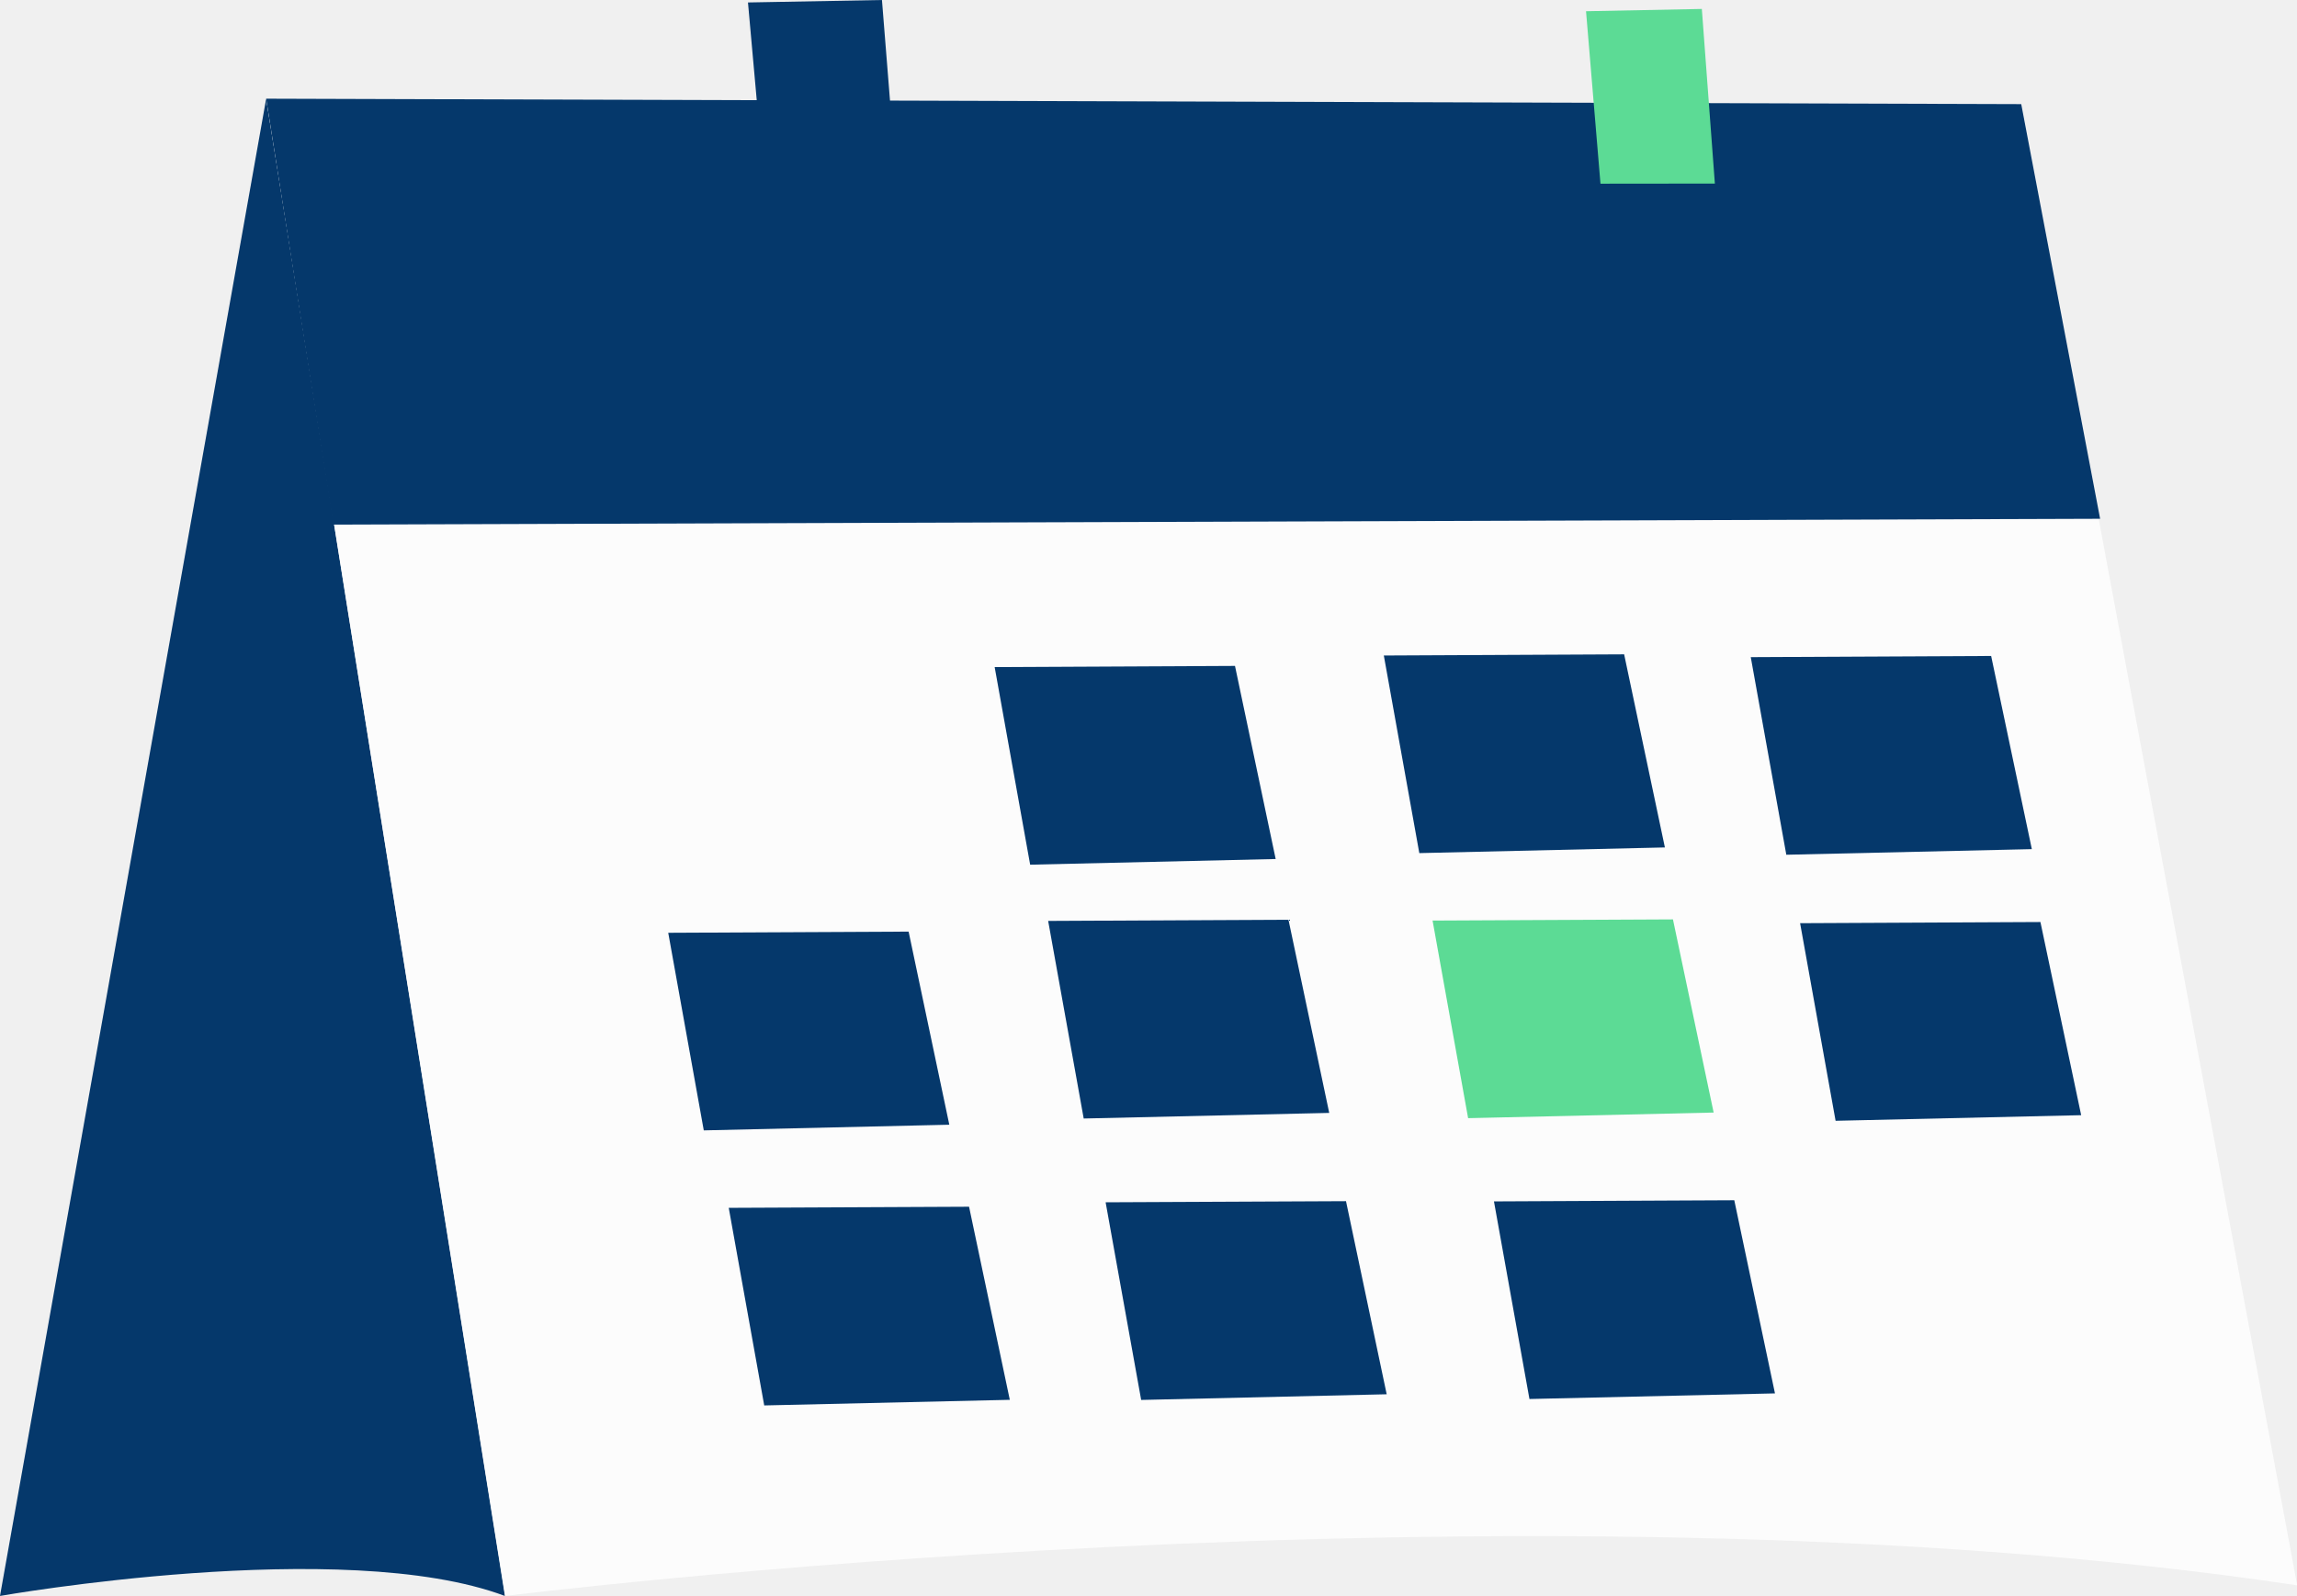
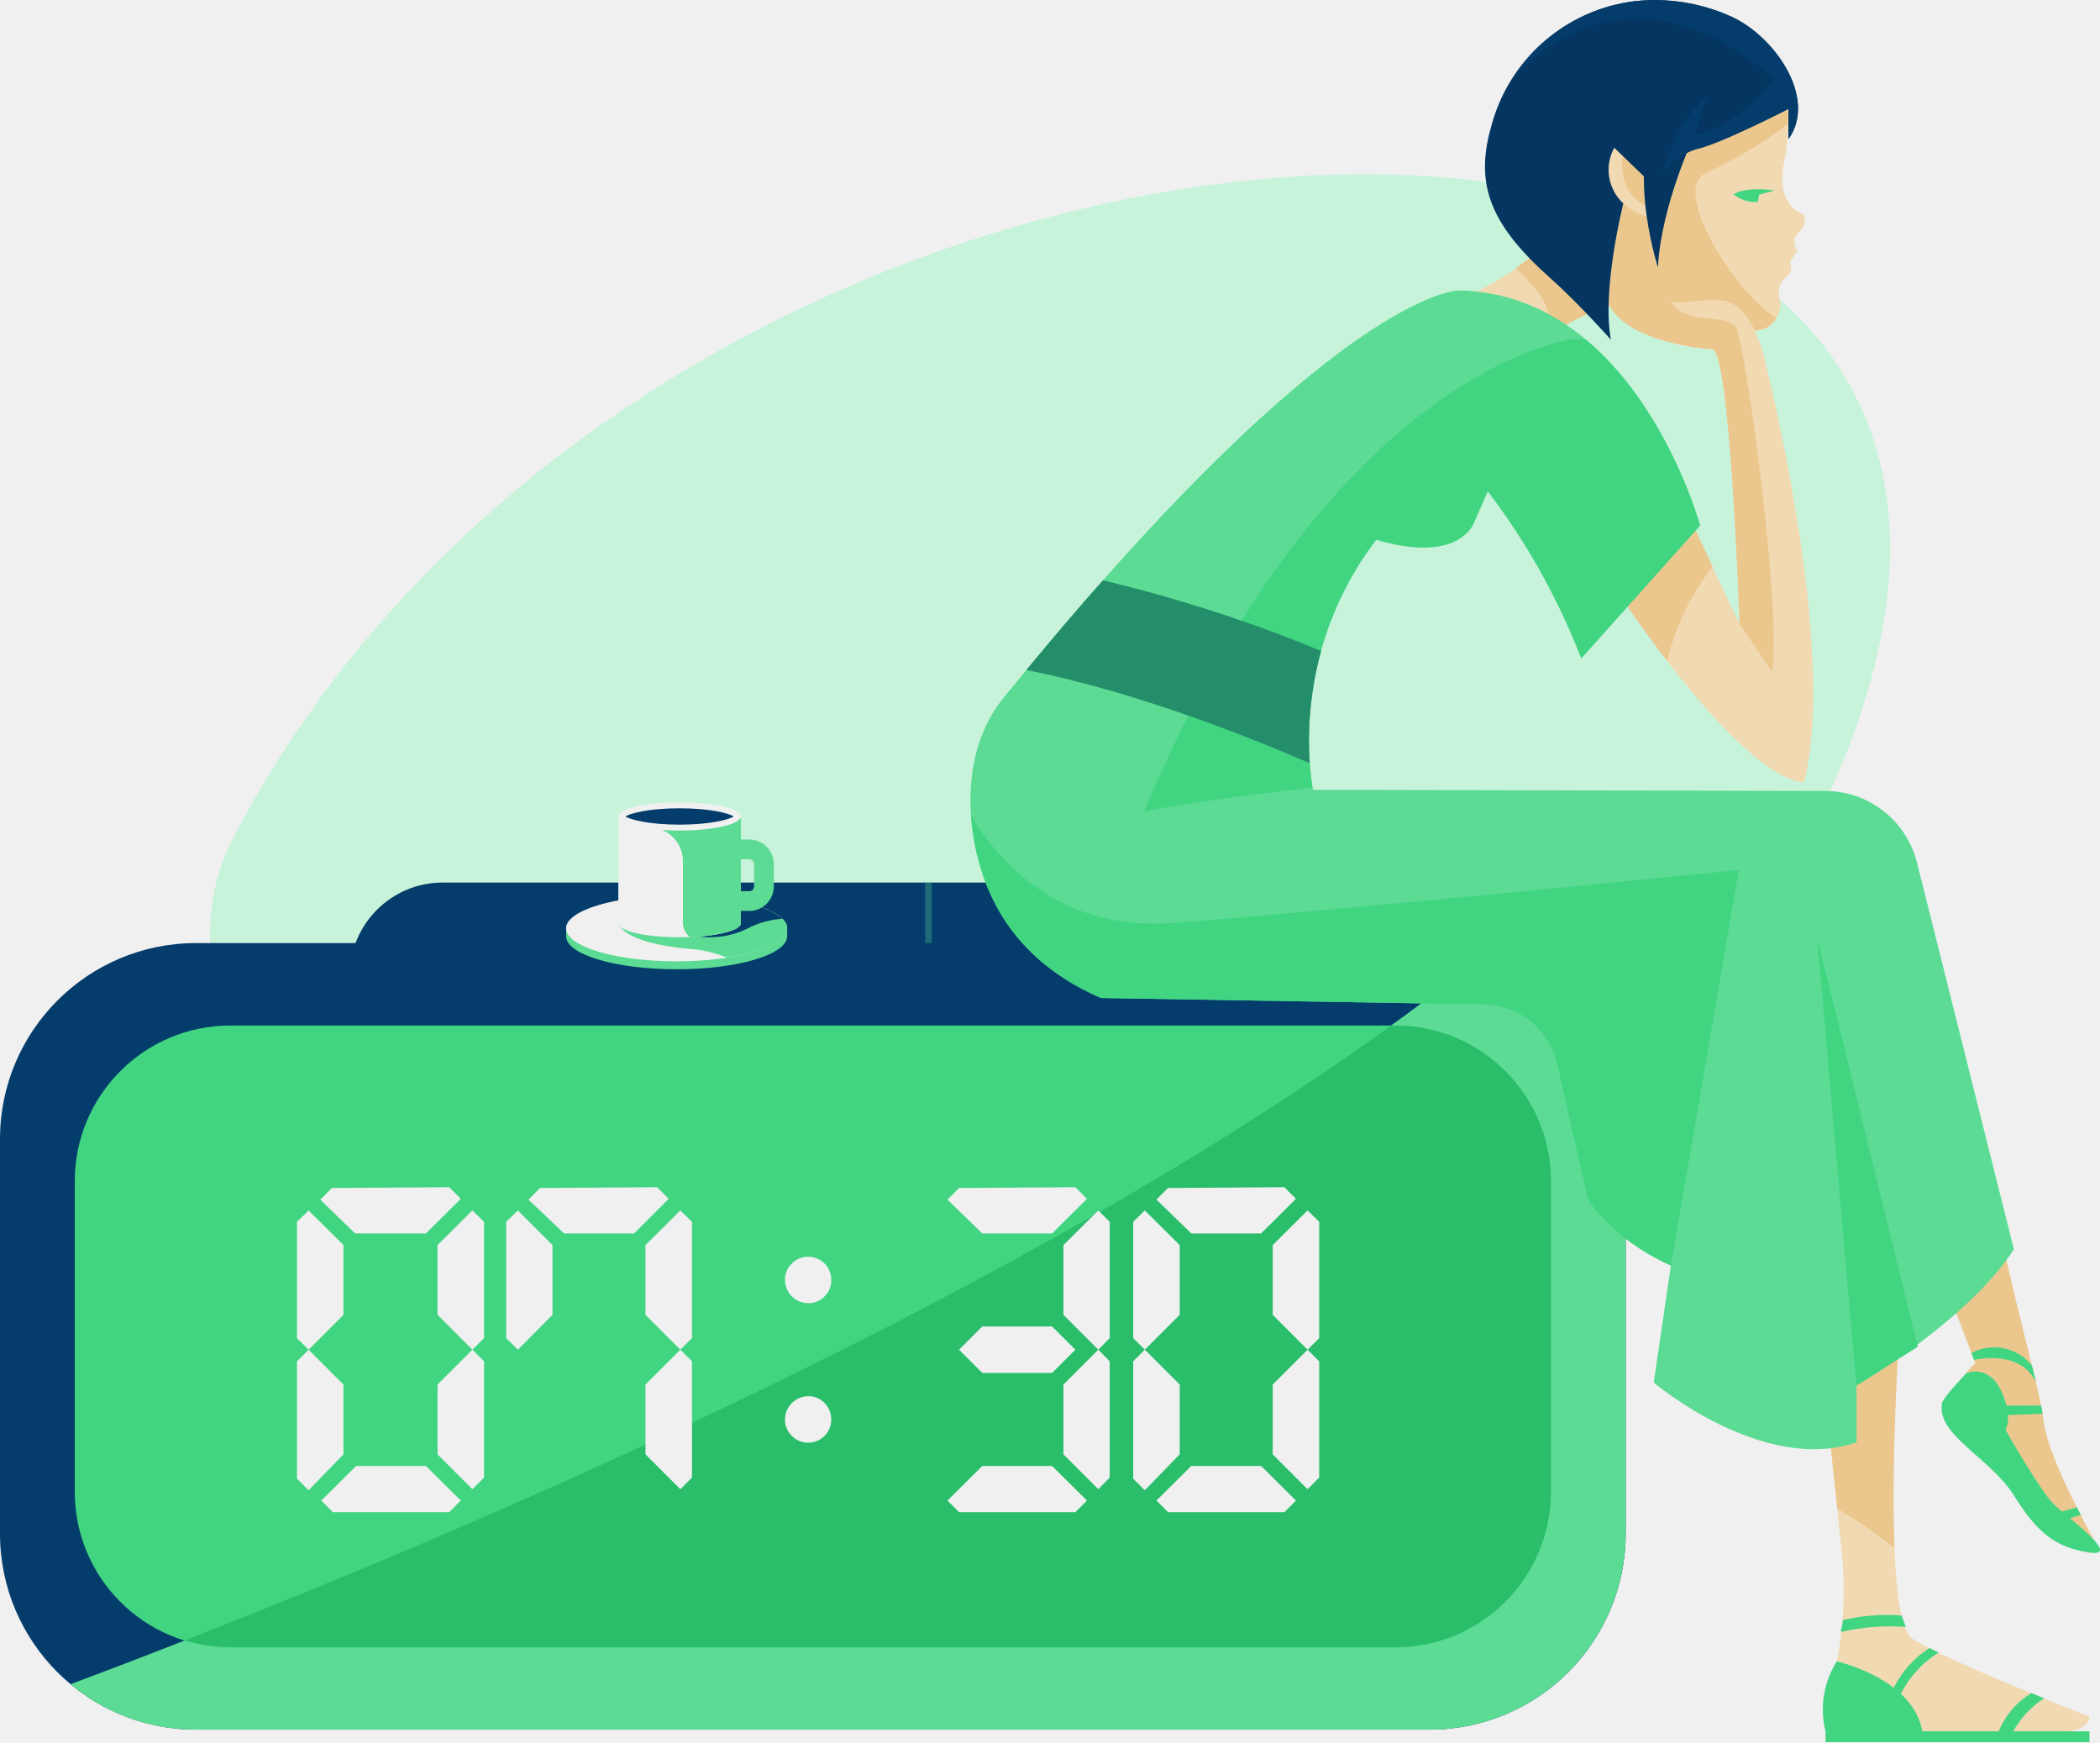
- <svg xmlns="http://www.w3.org/2000/svg" xmlns:xlink="http://www.w3.org/1999/xlink" id="Calendar" viewBox="0 0 392.93 272.99">
-   <defs>
-     <style>.cls-1{fill:#05386b;}.cls-2{fill:#fcfcfc;}.cls-3{fill:#05386b;}.cls-4{fill:#5cdb95;}.cls-5{fill:#05386b;}.cls-6{fill:#05386b;}.cls-7{fill:#5cdb95;}.cls-8{fill:#5cdb95;}</style>
-     <linearGradient id="linear-gradient" x1="785.59" y1="534.67" x2="871.96" y2="534.67" gradientUnits="userSpaceOnUse">
-       <stop offset="0" stop-color="#58caea" />
-       <stop offset="1" stop-color="#4c4cbf" />
-     </linearGradient>
-     <linearGradient id="linear-gradient-2" x1="1028.13" y1="558.71" x2="1075.44" y2="558.71" gradientTransform="translate(-795.25 -360.5) rotate(-1.32)" xlink:href="#linear-gradient" />
-     <linearGradient id="linear-gradient-3" x1="45.53" y1="53.31" x2="359.25" y2="53.31" gradientUnits="userSpaceOnUse">
-       <stop offset="0" stop-color="#4c4fc0" />
-       <stop offset="1" stop-color="#58caea" />
-     </linearGradient>
-     <linearGradient id="linear-gradient-4" x1="127.95" y1="16.08" x2="153.45" y2="16.08" gradientUnits="userSpaceOnUse">
-       <stop offset="0" stop-color="#4d54c2" />
-       <stop offset="1" stop-color="#4c4cbf" />
-     </linearGradient>
-     <linearGradient id="linear-gradient-5" x1="271.31" y1="16.48" x2="293.35" y2="16.48" xlink:href="#linear-gradient-4" />
-     <linearGradient id="linear-gradient-6" x1="785.59" y1="662.73" x2="785.59" y2="662.73" xlink:href="#linear-gradient" />
-   </defs>
-   <path class="cls-1" d="M831.12,406.62,785.59,662.73s58.73-10.36,86.37,0L831.12,406.62" transform="translate(-785.59 -389.73)" />
-   <path class="cls-2" d="M831.12,406.62,872,662.73s173.65-21.76,306.55-1.82l-47.16-253.36-300.24-.93" transform="translate(-785.59 -389.73)" />
-   <polygon class="cls-3" points="218.22 146.94 176.22 147.91 170.15 114.11 211.26 113.91 218.22 146.94" />
-   <polygon class="cls-3" points="284.8 144.96 242.79 145.93 236.72 112.13 277.83 111.93 284.8 144.96" />
-   <polygon class="cls-3" points="347.57 145.25 305.57 146.21 299.49 112.41 340.61 112.21 347.57 145.25" />
-   <polygon class="cls-3" points="356.01 190.76 314 191.72 307.93 157.92 349.04 157.72 356.01 190.76" />
-   <polygon class="cls-3" points="227.38 190.37 185.38 191.33 179.3 157.53 220.41 157.33 227.38 190.37" />
-   <polygon class="cls-3" points="162.39 192.39 120.39 193.36 114.31 159.56 155.43 159.36 162.39 192.39" />
-   <polygon class="cls-3" points="172.74 239.45 130.73 240.41 124.66 206.61 165.77 206.42 172.74 239.45" />
-   <polygon class="cls-3" points="237.21 238.5 195.21 239.47 189.13 205.66 230.25 205.47 237.21 238.5" />
-   <polygon class="cls-3" points="303.63 238.35 261.63 239.31 255.56 205.51 296.67 205.31 303.63 238.35" />
-   <polygon class="cls-4" points="293.14 190.31 251.14 191.27 245.06 157.47 286.18 157.27 293.14 190.31" />
-   <polygon class="cls-5" points="45.53 16.88 57.01 89.74 359.25 88.74 345.76 17.81 45.53 16.88" />
-   <polygon class="cls-6" points="127.95 0.42 150.87 0 153.44 32.15 130.8 32.17 127.95 0.42" />
-   <polygon class="cls-7" points="271.31 1.92 291.12 1.53 293.35 31.4 273.78 31.42 271.31 1.92" />
-   <path class="cls-8" d="M785.59,662.73" transform="translate(-785.59 -389.73)" />
+ <svg xmlns="http://www.w3.org/2000/svg" version="1.1" width="311.604" height="258.512">
+   <g transform="matrix(0.2601559,0,0,0.5994464,31.16033,25.85127)">
+     <svg version="1.1" width="958.206" height="345.001">
+       <svg version="1.1" width="958.206" height="345.001" class="class-pw63hjdw0">
+         <svg height="345.001" width="958.206" class="class-pw63hjdw0">
+           <path d="M910.94 164.501c-76.38 64.06-201.024 180.5-449 180.5s-525.537-116.628-449-180.5c262.867-219.37 1159.47-219.3 898 0z" fill-rule="evenodd" class="fill-color-0" />
+         </svg>
+       </svg>
+       <style>.class-pw63hjdw0 .fill-skin {
+   fill: #f1d9b1;
+ }
+ .class-pw63hjdw0 .fill-skin-shadow {
+   fill: #ebc78d;
+ }
+ .class-pw63hjdw0 .fill-hair {
+   fill: #c8f3db;
+ }
+ .class-pw63hjdw0 .fill-hair-shadow {
+   fill: #a3ebc3;
+ }
+ .class-pw63hjdw0 .fill-white {
+   fill: #f0f0f0;
+ }
+ .class-pw63hjdw0 .fill-white-shadow {
+   fill: #d8d8d8;
+ }
+ .class-pw63hjdw0 .fill-white-shadow-extra {
+   fill: #c2c2c2;
+ }
+ .class-pw63hjdw0 .stop-color-white {
+   stop-color: #f0f0f0;
+ }
+ .class-pw63hjdw0 .stop-color-white-shadow {
+   stop-color: #d8d8d8;
+ }
+ .class-pw63hjdw0 .stop-color-white-shadow-extra {
+   stop-color: #c2c2c2;
+ }
+ .class-pw63hjdw0 .stroke-white {
+   stroke: #f0f0f0;
+ }
+ .class-pw63hjdw0 .stroke-white-shadow {
+   stroke: #d8d8d8;
+ }
+ .class-pw63hjdw0 .stroke-white-shadow-extra {
+   stroke: #b5b5b5;
+ }
+ .class-pw63hjdw0 .fill-yellow {
+   fill: #bcd807;
+ }
+ .class-pw63hjdw0 .fill-yellow-shadow {
+   fill: #afc907;
+ }
+ .class-pw63hjdw0 .fill-yellow-shadow-extra {
+   fill: #a3bb07;
+ }
+ .class-pw63hjdw0 .stop-color-yellow {
+   stop-color: #bcd807;
+ }
+ .class-pw63hjdw0 .stop-color-yellow-shadow {
+   stop-color: #afc907;
+ }
+ .class-pw63hjdw0 .stop-color-yellow-shadow-extra {
+   stop-color: #a3bb07;
+ }
+ .class-pw63hjdw0 .fill-green {
+   fill: #238e69;
+ }
+ .class-pw63hjdw0 .fill-green-shadow {
+   fill: #1f805e;
+ }
+ .class-pw63hjdw0 .fill-green-shadow-extra {
+   fill: #1c7354;
+ }
+ .class-pw63hjdw0 .stop-color-green {
+   stop-color: #238e69;
+ }
+ .class-pw63hjdw0 .stop-color-green-shadow {
+   stop-color: #1f805e;
+ }
+ .class-pw63hjdw0 .stop-color-green-shadow-extra {
+   stop-color: #1c7354;
+ }
+ .class-pw63hjdw0 .stroke-green {
+   stroke: #238e69;
+ }
+ .class-pw63hjdw0 .stroke-green-shadow {
+   stroke: #1f805e;
+ }
+ .class-pw63hjdw0 .stroke-green-shadow-extra {
+   stroke: #1a6b4f;
+ }
+ .class-pw63hjdw0 .fill-red {
+   fill: #ce3827;
+ }
+ .class-pw63hjdw0 .fill-red-shadow {
+   fill: #b93223;
+ }
+ .class-pw63hjdw0 .fill-red-shadow-extra {
+   fill: #a62d1f;
+ }
+ .class-pw63hjdw0 .stop-color-red {
+   stop-color: #ce3827;
+ }
+ .class-pw63hjdw0 .stop-color-red-shadow {
+   stop-color: #b93223;
+ }
+ .class-pw63hjdw0 .stop-color-red-shadow-extra {
+   stop-color: #a62d1f;
+ }
+ .class-pw63hjdw0 .fill-orange {
+   fill: #f09c25;
+ }
+ .class-pw63hjdw0 .fill-orange-shadow {
+   fill: #e98f10;
+ }
+ .class-pw63hjdw0 .fill-orange-shadow-extra {
+   fill: #d1800e;
+ }
+ .class-pw63hjdw0 .stop-color-orange {
+   stop-color: #f09c25;
+ }
+ .class-pw63hjdw0 .stop-color-orange-shadow {
+   stop-color: #e98f10;
+ }
+ .class-pw63hjdw0 .stop-color-orange-shadow-extra {
+   stop-color: #d1800e;
+ }
+ .class-pw63hjdw0 .fill-blue {
+   fill: #3b7ded;
+ }
+ .class-pw63hjdw0 .fill-blue-shadow {
+   fill: #1f6bea;
+ }
+ .class-pw63hjdw0 .fill-blue-shadow-extra {
+   fill: #145eda;
+ }
+ .class-pw63hjdw0 .stop-color-blue {
+   stop-color: #3b7ded;
+ }
+ .class-pw63hjdw0 .stop-color-blue-shadow {
+   stop-color: #1f6bea;
+ }
+ .class-pw63hjdw0 .stop-color-blue-shadow-extra {
+   stop-color: #145eda;
+ }
+ .class-pw63hjdw0 .fill-color-0 {
+   fill: #c8f3db;
+ }
+ .class-pw63hjdw0 .fill-color-0-shadow {
+   fill: #a3ebc3;
+ }
+ .class-pw63hjdw0 .fill-color-0-shadow-extra {
+   fill: #6edfa0;
+ }
+ .class-pw63hjdw0 .stop-color-color-0 {
+   stop-color: #c8f3db;
+ }
+ .class-pw63hjdw0 .fill-color-1 {
+   fill: #06569a;
+ }
+ .class-pw63hjdw0 .fill-color-1-shadow {
+   fill: #054d8a;
+ }
+ .class-pw63hjdw0 .fill-color-1-shadow-extra {
+   fill: #044073;
+ }
+ .class-pw63hjdw0 .fill-color-2 {
+   fill: #32cb96;
+ }
+ .class-pw63hjdw0 .fill-color-2-shadow {
+   fill: #2db687;
+ }
+ .class-pw63hjdw0 .fill-color-2-shadow-extra {
+   fill: #269871;
+ }
+ .class-pw63hjdw0 .fill-color-3 {
+   fill: #b4f532;
+ }
+ .class-pw63hjdw0 .fill-color-3-shadow {
+   fill: #aaf415;
+ }
+ .class-pw63hjdw0 .fill-color-3-shadow-extra {
+   fill: #91d40a;
+ }
+ .class-pw63hjdw0 .fill-body-detail {
+   fill: #ffffff;
+ }
+ .class-pw63hjdw0 .stroke-color-0 {
+   stroke: #c8f3db;
+ }
+ .class-pw63hjdw0 .stroke-color-0-shadow {
+   stroke: #a3ebc3;
+ }
+ .class-pw63hjdw0 .stroke-color-0-shadow-extra {
+   stroke: #6edfa0;
+ }
+ .class-pw63hjdw0 .stroke-color-1 {
+   stroke: #06569a;
+ }
+ .class-pw63hjdw0 .stroke-color-1-shadow {
+   stroke: #054d8a;
+ }
+ .class-pw63hjdw0 .stroke-color-1-shadow-extra {
+   stroke: #044073;
+ }
+ .class-pw63hjdw0 .stroke-color-2 {
+   stroke: #32cb96;
+ }
+ .class-pw63hjdw0 .stroke-color-2-shadow {
+   stroke: #2db687;
+ }
+ .class-pw63hjdw0 .stroke-color-2-shadow-extra {
+   stroke: #269871;
+ }
+ .class-pw63hjdw0 .stroke-color-3 {
+   stroke: #b4f532;
+ }
+ .class-pw63hjdw0 .stroke-color-3-shadow {
+   stroke: #aaf415;
+ }
+ .class-pw63hjdw0 .stroke-color-3-shadow-extra {
+   stroke: #91d40a;
+ }</style>
+     </svg>
+   </g>
+   <g transform="matrix(3.920429,0,0,3.920429,0.00000239284,130.9591)">
+     <svg version="1.1" width="61.53" height="32.06">
+       <svg version="1.1" width="61.53" height="32.06" class="class-nqlnrhfpy">
+         <svg viewBox="0 0 61.53 32.06" class="class-nqlnrhfpy">
+           <g data-name="Layer 2">
+             <g data-name="Layer 1">
+               <rect x="13.24" width="35.04" height="7.95" rx="3.51" class="fill-color-1" />
+               <g opacity=".3" fill="none" stroke-miterlimit="10" stroke-width=".25" class="stroke-color-0">
+                 <path d="M25.14 0v5.41M35.14 0v5.41" />
+               </g>
+               <path d="M34.07 7.9L34 8h10.8a3.51 3.51 0 003.51-3.51v-.98A3.51 3.51 0 0044.78 0h-2s-1.39 4-8.71 7.9z" class="fill-color-0" />
+               <rect y="2.29" width="61.53" height="29.77" rx="7.42" class="fill-color-1" />
+               <path d="M61.53 9.71a7.42 7.42 0 00-5.22-7.09C40.38 15.5 13.52 26.28 2.67 30.34a7.39 7.39 0 004.75 1.72h46.69a7.42 7.42 0 007.42-7.42z" class="fill-color-0" />
+               <rect x="2.83" y="5.41" width="55.87" height="23.54" rx="5.89" class="fill-color-0-shadow" />
+               <path d="M8.72 28.94h44.09a5.89 5.89 0 005.89-5.89V11.3a5.89 5.89 0 00-5.89-5.89h-.15C38.54 15.6 18.51 24.18 7 28.68a5.84 5.84 0 001.72.26z" class="fill-color-0-shadow-extra" />
+               <path d="M11.24 12.84l.44-.43L13 13.72v2.64l-1.32 1.32-.44-.44zm0 5.28l.44-.44L13 19v2.64L11.68 23l-.44-.44zM17 11.53l.44.44-1.32 1.31h-2.68L12.12 12l.44-.44zm-4.4 12.3l-.44-.44 1.32-1.31h2.64l1.32 1.31-.44.44zm5.72-6.59l-.44.44-1.32-1.32v-2.64l1.32-1.31.44.43zm0 5.28l-.44.44-1.32-1.32V19l1.32-1.32.44.44zM19.16 12.84l.44-.43 1.31 1.31v2.64l-1.31 1.32-.44-.44zm5.71-1.31l.44.44L24 13.28h-2.65L20 12l.44-.44zm1.32 5.71l-.44.44-1.32-1.32v-2.64l1.32-1.31.44.43zm0 5.28l-.44.44-1.32-1.32V19l1.32-1.32.44.44zM31.21 14.42a.86.86 0 01.25.62.84.84 0 01-.25.62.83.83 0 01-.62.26.89.89 0 01-.88-.88.83.83 0 01.26-.62.85.85 0 01.62-.26.87.87 0 01.62.26zm0 5.28a.84.84 0 01.25.62.86.86 0 01-.25.62.87.87 0 01-.62.26.85.85 0 01-.62-.26.83.83 0 01-.26-.62.89.89 0 01.88-.88.83.83 0 01.62.26zM40.7 11.53l.44.44-1.32 1.31h-2.64L35.86 12l.44-.44zm-4.4 12.3l-.44-.44 1.32-1.31h2.64l1.32 1.31-.44.44zm0-6.15l.88-.88h2.64l.88.88-.88.88h-2.64zm5.7-.44l-.43.44-1.32-1.32v-2.64l1.32-1.31.43.43zm0 5.28l-.43.44-1.32-1.32V19l1.32-1.32.43.44zM42.89 12.84l.44-.43 1.32 1.31v2.64l-1.32 1.32-.44-.44zm0 5.28l.44-.44L44.65 19v2.64L43.33 23l-.44-.44zm5.72-6.59l.44.44-1.32 1.31h-2.64L43.77 12l.44-.44zm-4.4 12.3l-.44-.44 1.32-1.31h2.64l1.32 1.31-.44.44zm5.72-6.59l-.44.44-1.32-1.32v-2.64l1.32-1.31.44.43zm0 5.28l-.44.44-1.32-1.32V19l1.32-1.32.44.44z" class="fill-white" />
+             </g>
+           </g>
+         </svg>
+       </svg>
+       <style>.class-nqlnrhfpy .fill-skin {
+   fill: #f1d9b1;
+ }
+ .class-nqlnrhfpy .fill-skin-shadow {
+   fill: #ebc78d;
+ }
+ .class-nqlnrhfpy .fill-hair {
+   fill: #5bdb93;
+ }
+ .class-nqlnrhfpy .fill-hair-shadow {
+   fill: #41d582;
+ }
+ .class-nqlnrhfpy .fill-white {
+   fill: #f0f0f0;
+ }
+ .class-nqlnrhfpy .fill-white-shadow {
+   fill: #d8d8d8;
+ }
+ .class-nqlnrhfpy .fill-white-shadow-extra {
+   fill: #c2c2c2;
+ }
+ .class-nqlnrhfpy .stop-color-white {
+   stop-color: #f0f0f0;
+ }
+ .class-nqlnrhfpy .stop-color-white-shadow {
+   stop-color: #d8d8d8;
+ }
+ .class-nqlnrhfpy .stop-color-white-shadow-extra {
+   stop-color: #c2c2c2;
+ }
+ .class-nqlnrhfpy .stroke-white {
+   stroke: #f0f0f0;
+ }
+ .class-nqlnrhfpy .stroke-white-shadow {
+   stroke: #d8d8d8;
+ }
+ .class-nqlnrhfpy .stroke-white-shadow-extra {
+   stroke: #b5b5b5;
+ }
+ .class-nqlnrhfpy .fill-yellow {
+   fill: #bcd807;
+ }
+ .class-nqlnrhfpy .fill-yellow-shadow {
+   fill: #afc907;
+ }
+ .class-nqlnrhfpy .fill-yellow-shadow-extra {
+   fill: #a3bb07;
+ }
+ .class-nqlnrhfpy .stop-color-yellow {
+   stop-color: #bcd807;
+ }
+ .class-nqlnrhfpy .stop-color-yellow-shadow {
+   stop-color: #afc907;
+ }
+ .class-nqlnrhfpy .stop-color-yellow-shadow-extra {
+   stop-color: #a3bb07;
+ }
+ .class-nqlnrhfpy .fill-green {
+   fill: #238e69;
+ }
+ .class-nqlnrhfpy .fill-green-shadow {
+   fill: #1f805e;
+ }
+ .class-nqlnrhfpy .fill-green-shadow-extra {
+   fill: #1c7354;
+ }
+ .class-nqlnrhfpy .stop-color-green {
+   stop-color: #238e69;
+ }
+ .class-nqlnrhfpy .stop-color-green-shadow {
+   stop-color: #1f805e;
+ }
+ .class-nqlnrhfpy .stop-color-green-shadow-extra {
+   stop-color: #1c7354;
+ }
+ .class-nqlnrhfpy .stroke-green {
+   stroke: #238e69;
+ }
+ .class-nqlnrhfpy .stroke-green-shadow {
+   stroke: #1f805e;
+ }
+ .class-nqlnrhfpy .stroke-green-shadow-extra {
+   stroke: #1a6b4f;
+ }
+ .class-nqlnrhfpy .fill-red {
+   fill: #ce3827;
+ }
+ .class-nqlnrhfpy .fill-red-shadow {
+   fill: #b93223;
+ }
+ .class-nqlnrhfpy .fill-red-shadow-extra {
+   fill: #a62d1f;
+ }
+ .class-nqlnrhfpy .stop-color-red {
+   stop-color: #ce3827;
+ }
+ .class-nqlnrhfpy .stop-color-red-shadow {
+   stop-color: #b93223;
+ }
+ .class-nqlnrhfpy .stop-color-red-shadow-extra {
+   stop-color: #a62d1f;
+ }
+ .class-nqlnrhfpy .fill-orange {
+   fill: #f09c25;
+ }
+ .class-nqlnrhfpy .fill-orange-shadow {
+   fill: #e98f10;
+ }
+ .class-nqlnrhfpy .fill-orange-shadow-extra {
+   fill: #d1800e;
+ }
+ .class-nqlnrhfpy .stop-color-orange {
+   stop-color: #f09c25;
+ }
+ .class-nqlnrhfpy .stop-color-orange-shadow {
+   stop-color: #e98f10;
+ }
+ .class-nqlnrhfpy .stop-color-orange-shadow-extra {
+   stop-color: #d1800e;
+ }
+ .class-nqlnrhfpy .fill-blue {
+   fill: #3b7ded;
+ }
+ .class-nqlnrhfpy .fill-blue-shadow {
+   fill: #1f6bea;
+ }
+ .class-nqlnrhfpy .fill-blue-shadow-extra {
+   fill: #145eda;
+ }
+ .class-nqlnrhfpy .stop-color-blue {
+   stop-color: #3b7ded;
+ }
+ .class-nqlnrhfpy .stop-color-blue-shadow {
+   stop-color: #1f6bea;
+ }
+ .class-nqlnrhfpy .stop-color-blue-shadow-extra {
+   stop-color: #145eda;
+ }
+ .class-nqlnrhfpy .fill-color-0 {
+   fill: #5bdb93;
+ }
+ .class-nqlnrhfpy .fill-color-0-shadow {
+   fill: #41d582;
+ }
+ .class-nqlnrhfpy .fill-color-0-shadow-extra {
+   fill: #2abe6b;
+ }
+ .class-nqlnrhfpy .stop-color-color-0 {
+   stop-color: #5bdb93;
+ }
+ .class-nqlnrhfpy .fill-color-1 {
+   fill: #043c6c;
+ }
+ .class-nqlnrhfpy .fill-color-1-shadow {
+   fill: #043661;
+ }
+ .class-nqlnrhfpy .fill-color-1-shadow-extra {
+   fill: #032d51;
+ }
+ .class-nqlnrhfpy .fill-body-detail {
+   fill: #ffffff;
+ }
+ .class-nqlnrhfpy .stroke-color-0 {
+   stroke: #5bdb93;
+ }
+ .class-nqlnrhfpy .stroke-color-0-shadow {
+   stroke: #41d582;
+ }
+ .class-nqlnrhfpy .stroke-color-0-shadow-extra {
+   stroke: #2abe6b;
+ }
+ .class-nqlnrhfpy .stroke-color-1 {
+   stroke: #043c6c;
+ }
+ .class-nqlnrhfpy .stroke-color-1-shadow {
+   stroke: #043661;
+ }
+ .class-nqlnrhfpy .stroke-color-1-shadow-extra {
+   stroke: #032d51;
+ }</style>
+     </svg>
+   </g>
+   <g transform="matrix(0.5857143,0,0,0.5857143,84,119.06)">
+     <svg version="1.1" width="56" height="42.28">
+       <svg version="1.1" width="56" height="42.28" class="class-6fau5atrj">
+         <svg viewBox="0 0 56 42.28" class="class-6fau5atrj">
+           <g data-name="Layer 2">
+             <g data-name="Layer 1">
+               <path d="M56 33.92c0 4.62-12.53 8.36-28 8.36S0 38.54 0 33.92c0-.22 0-2.45.09-2.67C1.24 27 13.29 25.57 28 25.57c15 0 27.22 1.51 28 5.92v2.43z" class="fill-color-0" />
+               <ellipse cx="28" cy="31.92" rx="28" ry="8.35" class="fill-white" />
+               <path d="M37 24c-13.51.12-22.47 3.79-22.47 3.79l-1.33 2.8s.85 5 17.87 6.51a29.45 29.45 0 019.66 2.24C49.81 38 56 35.17 56 31.92c0-3.67-7.94-6.78-19-7.92z" class="fill-color-0" />
+               <path d="M54.77 29.49C52.14 26.92 45.51 24.88 37 24h-.84c-7 2-3.26 9.88-3.26 9.88a21.82 21.82 0 0013.21-2 21.62 21.62 0 018.66-2.39z" class="fill-color-1" />
+               <path d="M13.23 3.83v26.78c0 2 7 3.57 15.52 3.57s15.52-1.6 15.52-3.57V3.83z" class="fill-white" />
+               <path d="M44.27 30.61V3.83H24.05L24.33 7a8.48 8.48 0 015.26 8v15.7a5 5 0 001.77 3.46c7.33-.32 12.91-1.78 12.91-3.55z" class="fill-color-0" />
+               <ellipse cx="28.9" cy="3.64" rx="14.7" ry="2.89" class="fill-color-1" />
+               <path d="M28.75 1.5c7.67 0 12.38 1.23 13.74 2.07-1.36.83-6.07 2.07-13.74 2.07S16.37 4.4 15 3.57c1.36-.84 6.07-2.07 13.74-2.07m0-1.5c-8.56 0-15.51 1.6-15.51 3.57s7 3.57 15.52 3.57 15.52-1.6 15.52-3.57S37.32 0 28.75 0z" class="fill-white" />
+               <path d="M44.27 11.9h2.14a3.71 3.71 0 013.71 3.71v5.65A3.71 3.71 0 0146.41 25h-2.14" fill="none" stroke-miterlimit="10" stroke-width="5" class="stroke-color-0" />
+             </g>
+           </g>
+         </svg>
+       </svg>
+       <style>.class-6fau5atrj .fill-skin {
+   fill: #f1d9b1;
+ }
+ .class-6fau5atrj .fill-skin-shadow {
+   fill: #ebc78d;
+ }
+ .class-6fau5atrj .fill-hair {
+   fill: #5bdb93;
+ }
+ .class-6fau5atrj .fill-hair-shadow {
+   fill: #41d582;
+ }
+ .class-6fau5atrj .fill-white {
+   fill: #f0f0f0;
+ }
+ .class-6fau5atrj .fill-white-shadow {
+   fill: #d8d8d8;
+ }
+ .class-6fau5atrj .fill-white-shadow-extra {
+   fill: #c2c2c2;
+ }
+ .class-6fau5atrj .stop-color-white {
+   stop-color: #f0f0f0;
+ }
+ .class-6fau5atrj .stop-color-white-shadow {
+   stop-color: #d8d8d8;
+ }
+ .class-6fau5atrj .stop-color-white-shadow-extra {
+   stop-color: #c2c2c2;
+ }
+ .class-6fau5atrj .stroke-white {
+   stroke: #f0f0f0;
+ }
+ .class-6fau5atrj .stroke-white-shadow {
+   stroke: #d8d8d8;
+ }
+ .class-6fau5atrj .stroke-white-shadow-extra {
+   stroke: #b5b5b5;
+ }
+ .class-6fau5atrj .fill-yellow {
+   fill: #bcd807;
+ }
+ .class-6fau5atrj .fill-yellow-shadow {
+   fill: #afc907;
+ }
+ .class-6fau5atrj .fill-yellow-shadow-extra {
+   fill: #a3bb07;
+ }
+ .class-6fau5atrj .stop-color-yellow {
+   stop-color: #bcd807;
+ }
+ .class-6fau5atrj .stop-color-yellow-shadow {
+   stop-color: #afc907;
+ }
+ .class-6fau5atrj .stop-color-yellow-shadow-extra {
+   stop-color: #a3bb07;
+ }
+ .class-6fau5atrj .fill-green {
+   fill: #238e69;
+ }
+ .class-6fau5atrj .fill-green-shadow {
+   fill: #1f805e;
+ }
+ .class-6fau5atrj .fill-green-shadow-extra {
+   fill: #1c7354;
+ }
+ .class-6fau5atrj .stop-color-green {
+   stop-color: #238e69;
+ }
+ .class-6fau5atrj .stop-color-green-shadow {
+   stop-color: #1f805e;
+ }
+ .class-6fau5atrj .stop-color-green-shadow-extra {
+   stop-color: #1c7354;
+ }
+ .class-6fau5atrj .stroke-green {
+   stroke: #238e69;
+ }
+ .class-6fau5atrj .stroke-green-shadow {
+   stroke: #1f805e;
+ }
+ .class-6fau5atrj .stroke-green-shadow-extra {
+   stroke: #1a6b4f;
+ }
+ .class-6fau5atrj .fill-red {
+   fill: #ce3827;
+ }
+ .class-6fau5atrj .fill-red-shadow {
+   fill: #b93223;
+ }
+ .class-6fau5atrj .fill-red-shadow-extra {
+   fill: #a62d1f;
+ }
+ .class-6fau5atrj .stop-color-red {
+   stop-color: #ce3827;
+ }
+ .class-6fau5atrj .stop-color-red-shadow {
+   stop-color: #b93223;
+ }
+ .class-6fau5atrj .stop-color-red-shadow-extra {
+   stop-color: #a62d1f;
+ }
+ .class-6fau5atrj .fill-orange {
+   fill: #f09c25;
+ }
+ .class-6fau5atrj .fill-orange-shadow {
+   fill: #e98f10;
+ }
+ .class-6fau5atrj .fill-orange-shadow-extra {
+   fill: #d1800e;
+ }
+ .class-6fau5atrj .stop-color-orange {
+   stop-color: #f09c25;
+ }
+ .class-6fau5atrj .stop-color-orange-shadow {
+   stop-color: #e98f10;
+ }
+ .class-6fau5atrj .stop-color-orange-shadow-extra {
+   stop-color: #d1800e;
+ }
+ .class-6fau5atrj .fill-blue {
+   fill: #3b7ded;
+ }
+ .class-6fau5atrj .fill-blue-shadow {
+   fill: #1f6bea;
+ }
+ .class-6fau5atrj .fill-blue-shadow-extra {
+   fill: #145eda;
+ }
+ .class-6fau5atrj .stop-color-blue {
+   stop-color: #3b7ded;
+ }
+ .class-6fau5atrj .stop-color-blue-shadow {
+   stop-color: #1f6bea;
+ }
+ .class-6fau5atrj .stop-color-blue-shadow-extra {
+   stop-color: #145eda;
+ }
+ .class-6fau5atrj .fill-color-0 {
+   fill: #5bdb93;
+ }
+ .class-6fau5atrj .fill-color-0-shadow {
+   fill: #41d582;
+ }
+ .class-6fau5atrj .fill-color-0-shadow-extra {
+   fill: #2abe6b;
+ }
+ .class-6fau5atrj .stop-color-color-0 {
+   stop-color: #5bdb93;
+ }
+ .class-6fau5atrj .fill-color-1 {
+   fill: #043c6c;
+ }
+ .class-6fau5atrj .fill-color-1-shadow {
+   fill: #043661;
+ }
+ .class-6fau5atrj .fill-color-1-shadow-extra {
+   fill: #032d51;
+ }
+ .class-6fau5atrj .fill-body-detail {
+   fill: #ffffff;
+ }
+ .class-6fau5atrj .stroke-color-0 {
+   stroke: #5bdb93;
+ }
+ .class-6fau5atrj .stroke-color-0-shadow {
+   stroke: #41d582;
+ }
+ .class-6fau5atrj .stroke-color-0-shadow-extra {
+   stroke: #2abe6b;
+ }
+ .class-6fau5atrj .stroke-color-1 {
+   stroke: #043c6c;
+ }
+ .class-6fau5atrj .stroke-color-1-shadow {
+   stroke: #043661;
+ }
+ .class-6fau5atrj .stroke-color-1-shadow-extra {
+   stroke: #032d51;
+ }</style>
+     </svg>
+   </g>
+   <g transform="matrix(1.347188,0,0,1.347188,143.9981,-0.01332029)">
+     <svg version="1.1" width="124.41" height="191.89">
+       <svg version="1.1" width="124.41" height="191.89" class="class-te2zp266u">
+         <svg viewBox="0 0 124.41 191.89" class="class-te2zp266u">
+           <defs>
+             <clipPath id="a">
+               <path fill="none" d="M82.65 41.52l.58 2.19 4.52-2.47-.59-1.59h2.62v5.7l-8.65 5.75-5.7-3.85 7.22-5.73z" />
+             </clipPath>
+             <clipPath id="b">
+               <path fill="none" d="M82.07 38.69l.59 2.19 4.51-2.47-.59-1.59h2.62v5.7l-8.65 5.75-5.69-3.85 7.21-5.73z" />
+             </clipPath>
+           </defs>
+           <g data-name="Layer 2">
+             <g data-name="Layer 1">
+               <path d="M60.43 39.65c10.13-9.34 17.45-5.73 17.45-5.73l-11.6-9.65a36.84 36.84 0 01-14.74 9.63z" class="fill-skin" />
+               <path d="M60.05 29.57s4.23 3.67 3.52 5.71 1.14 1 1.14 1 5-3 7.83-3l-8.42-6.77z" class="fill-skin-shadow" />
+               <path d="M89.62 10.21s1.09 2 0 7.66c-1 4.92 2.11 5.74 2.11 5.74a1.59 1.59 0 01-.52 2 1.45 1.45 0 00-.1 2l-.84 1.2a1.48 1.48 0 01-.46 1.77s-1.27.74-.57 2.9c0 0-.11 4.18-5 2.57s-12.42-3.31-12.42-3.31-12.67-5.24-8-17 21.66-13.01 25.8-5.53z" class="fill-skin" />
+               <path d="M71.92 16.42s-1.18 5.17 3.08 6.49l.27-4z" class="fill-skin-shadow" />
+               <path d="M81.05 19.06a47.67 47.67 0 009-5.41 13.79 13.79 0 00-.05-1.86 4.3 4.3 0 00-.07-.43l-1.44-.7-11.65 4.9s-1.5 8.48-2.6 8.23a6.55 6.55 0 01-2.32-1.35L68.83 31a17.69 17.69 0 003 1.73s7.57 1.7 12.42 3.31c2.7.9 3.93 0 4.49-1-4.82-3.04-11.68-14.36-7.69-15.98z" class="fill-skin-shadow" />
+               <path d="M81.71 38.52c2 .18 3 30.23 3 30.23l-5-10.56-7.56 8.31c14.27 20.65 19.67 19.66 19.67 19.66 3.71-14.64-4.11-45.56-4.11-45.56s-1.22-7.27-5-7.5-4.86 1-6.44-.58c0 0-4.25-5.13-4.84-3.7-1.24 3.09-1.37 8.66 10.28 9.7z" class="fill-skin" />
+               <path d="M79.78 58.19l-7.63 8.31c1.65 2.39 3.17 4.47 4.59 6.31a26.93 26.93 0 015-10.39z" class="fill-skin-shadow" />
+               <path d="M102.44 144.51s-2.43 33.58 1.32 36 19.49 8.59 19.49 8.59 0 1.63-3.13 1.63H96.46a2.34 2.34 0 01-2.23-3A41.26 41.26 0 0096 171.28C94.91 160.49 93.28 146 93.28 146z" class="fill-skin" />
+               <path d="M102.44 144.51L93.28 146s1.18 10.42 2.2 20.18a56 56 0 016.29 4.32c-.44-10.67.67-25.99.67-25.99zM111.5 126c2.81 15.76 6.14 26 6.7 30.54s6.2 14.22 6.2 14.22l-3.72-1.24c-4.56-1.82-4.31-6.95-10-10.7s0-8.67 0-8.67l-6.31-16.55z" class="fill-skin-shadow" />
+               <path d="M53.88 32s-13.39-.48-50.24 44.88C-.57 82.06-.77 89.56 1.22 95.93c1.62 5.16 5.3 10.6 13.15 14l42.19.71a8.4 8.4 0 018.06 6.54L68 132.06s2.53 4.37 9.15 7.34l-1.89 12.89s12 10.15 22.33 6.58v-6.25s12.19-7.08 17.34-15L104.25 95a10.42 10.42 0 00-10.06-7.87L37.71 87a36.38 36.38 0 0116.52-36.3 75.18 75.18 0 0113.05 21.82l13.08-14.63S73.49 32.48 53.88 32z" class="fill-color-0" />
+               <path d="M19.15 89.35s8.63-1.59 18.53-2.57C37.3 84.7 34.17 64 54.23 50.7a75.18 75.18 0 0113.05 21.82l13.08-14.63S76.86 45 67.74 37.39h-1.52S39.6 40.62 19.15 89.35z" class="fill-color-0-shadow" />
+               <path d="M62.45 41.73L55.6 57.28s-1.8 6.86-16.54 0" class="fill-color-0-shadow" />
+               <path d="M14.59 63.93q-4 4.5-8.44 9.88c12.67 2.47 26.26 8.1 31.21 10.26a37.67 37.67 0 011.26-12.36 159.19 159.19 0 00-24.03-7.78z" class="fill-color-2" />
+               <path d="M75.72 29.46c.35-6.79 4-14.53 4-14.53L74.52 16c-1.23 5.9 1.2 13.46 1.2 13.46z" class="fill-color-1-shadow" />
+               <path d="M77.34 33.48c-8-11.28-6.82-.61-7.4-1 .47 2.63 4 5.31 11.77 6 2 .18 3 30.23 3 30.23L88.29 74c1.1-6.39-2.92-36.4-4-37.95s-5.29-.25-6.95-2.57z" class="fill-skin-shadow" />
+               <path d="M84.63 95.83s-41.82 4.26-62.24 5.83c-11.93.93-18.73-5.93-22.33-11.8a27 27 0 001.16 6.07c1.62 5.16 5.3 10.6 13.15 14l42.19.71a8.4 8.4 0 018.06 6.54L68 132.06s2.53 4.37 9.15 7.34M97.58 152.62l-4.3-49.24 11.07 44.96-6.77 4.28z" class="fill-color-0-shadow" />
+               <g clip-path="url(#a)">
+                 <ellipse cx="84.33" cy="43.77" rx="4.88" ry="1.76" transform="rotate(-45.75 84.325 43.772)" stroke-miterlimit="10" fill="none" class="stroke-body-detail" />
+               </g>
+               <g clip-path="url(#b)">
+                 <ellipse cx="83.75" cy="40.94" rx="4.88" ry="1.76" transform="rotate(-37.69 83.742 40.93)" stroke-miterlimit="10" fill="none" class="stroke-undefined" />
+               </g>
+               <path d="M94.18 190.7h29.07v1.19H94.18zM96.11 178.44a21.14 21.14 0 016.45-.49l.47 1.25a24.37 24.37 0 00-7.17.56z" class="fill-color-0-shadow" />
+               <path d="M114.75 190.9a10.18 10.18 0 013.51-3.84l-1.39-.57a8.7 8.7 0 00-3.61 4.21M94.18 190.7a9.89 9.89 0 011.24-7.7s9 2 9.5 8.31" class="fill-color-0-shadow" />
+               <path d="M101.18 187.14a10.94 10.94 0 014.46-5.62l1 .51a11.29 11.29 0 00-4.73 5.89M109.71 151.24a2.72 2.72 0 012.75.51c1 .66 2.43 4.05 1.55 5.76 0 0 3.85 6.78 5.34 8.21s7.58 5.84 3.9 5.29-5.7-2.09-8.32-6.28-8.58-6.66-7.92-10.19c.12-.6 2.7-3.3 2.7-3.3zM110.54 149.8s5-1.27 6.82 2.43l-.43-1.8a5.32 5.32 0 00-6.68-1.4z" class="fill-color-0-shadow" />
+               <path d="M114.09 154.82h3.84l.16.9-4.29.17.29-1.07zM122.3 166.87l-2.02.59-.55-.83 2.14-.6.43.84z" class="fill-color-0-shadow" />
+               <path d="M90.1 12s-7.48 3.85-10.1 4.42-4.72 4.09-4.72 4.09l-4.37-4.23a5.05 5.05 0 001 6.14s-2.4 9.46-1.37 15c0 0-3.64-4.08-6.61-6.72-6.49-5.77-8.42-10.17-6.62-16.58A18.66 18.66 0 0173.26.13 20.38 20.38 0 0183.48 1.7c5 2.05 9.88 9.1 6.62 13.64z" class="fill-color-1-shadow" />
+               <path d="M83.48 1.7A20.38 20.38 0 0073.26.13a18.66 18.66 0 00-13.54 8.52c4.76-5 14.89-11.87 28.76 0 0 0-3.55 5.14-8.75 6.25l1.4-4.29s-3.34 2.4-4.85 8.45A7.33 7.33 0 0180 16.42C82.62 15.85 90.1 12 90.1 12v3.3c3.26-4.5-1.66-11.55-6.62-13.6z" class="fill-color-1" />
+               <path d="M88.59 21l-1.72.44-.14.8a3.66 3.66 0 01-2.67-.84c1.52-.92 4.53-.4 4.53-.4z" class="fill-color-0-shadow" />
+             </g>
+           </g>
+         </svg>
+       </svg>
+       <style>.class-te2zp266u .fill-skin {
+   fill: #f1d9b1;
+ }
+ .class-te2zp266u .fill-skin-shadow {
+   fill: #ebc78d;
+ }
+ .class-te2zp266u .fill-hair {
+   fill: #5bdb93;
+ }
+ .class-te2zp266u .fill-hair-shadow {
+   fill: #41d582;
+ }
+ .class-te2zp266u .fill-white {
+   fill: #f0f0f0;
+ }
+ .class-te2zp266u .fill-white-shadow {
+   fill: #d8d8d8;
+ }
+ .class-te2zp266u .fill-white-shadow-extra {
+   fill: #c2c2c2;
+ }
+ .class-te2zp266u .stop-color-white {
+   stop-color: #f0f0f0;
+ }
+ .class-te2zp266u .stop-color-white-shadow {
+   stop-color: #d8d8d8;
+ }
+ .class-te2zp266u .stop-color-white-shadow-extra {
+   stop-color: #c2c2c2;
+ }
+ .class-te2zp266u .stroke-white {
+   stroke: #f0f0f0;
+ }
+ .class-te2zp266u .stroke-white-shadow {
+   stroke: #d8d8d8;
+ }
+ .class-te2zp266u .stroke-white-shadow-extra {
+   stroke: #b5b5b5;
+ }
+ .class-te2zp266u .fill-yellow {
+   fill: #bcd807;
+ }
+ .class-te2zp266u .fill-yellow-shadow {
+   fill: #afc907;
+ }
+ .class-te2zp266u .fill-yellow-shadow-extra {
+   fill: #a3bb07;
+ }
+ .class-te2zp266u .stop-color-yellow {
+   stop-color: #bcd807;
+ }
+ .class-te2zp266u .stop-color-yellow-shadow {
+   stop-color: #afc907;
+ }
+ .class-te2zp266u .stop-color-yellow-shadow-extra {
+   stop-color: #a3bb07;
+ }
+ .class-te2zp266u .fill-green {
+   fill: #238e69;
+ }
+ .class-te2zp266u .fill-green-shadow {
+   fill: #1f805e;
+ }
+ .class-te2zp266u .fill-green-shadow-extra {
+   fill: #1c7354;
+ }
+ .class-te2zp266u .stop-color-green {
+   stop-color: #238e69;
+ }
+ .class-te2zp266u .stop-color-green-shadow {
+   stop-color: #1f805e;
+ }
+ .class-te2zp266u .stop-color-green-shadow-extra {
+   stop-color: #1c7354;
+ }
+ .class-te2zp266u .stroke-green {
+   stroke: #238e69;
+ }
+ .class-te2zp266u .stroke-green-shadow {
+   stroke: #1f805e;
+ }
+ .class-te2zp266u .stroke-green-shadow-extra {
+   stroke: #1a6b4f;
+ }
+ .class-te2zp266u .fill-red {
+   fill: #ce3827;
+ }
+ .class-te2zp266u .fill-red-shadow {
+   fill: #b93223;
+ }
+ .class-te2zp266u .fill-red-shadow-extra {
+   fill: #a62d1f;
+ }
+ .class-te2zp266u .stop-color-red {
+   stop-color: #ce3827;
+ }
+ .class-te2zp266u .stop-color-red-shadow {
+   stop-color: #b93223;
+ }
+ .class-te2zp266u .stop-color-red-shadow-extra {
+   stop-color: #a62d1f;
+ }
+ .class-te2zp266u .fill-orange {
+   fill: #f09c25;
+ }
+ .class-te2zp266u .fill-orange-shadow {
+   fill: #e98f10;
+ }
+ .class-te2zp266u .fill-orange-shadow-extra {
+   fill: #d1800e;
+ }
+ .class-te2zp266u .stop-color-orange {
+   stop-color: #f09c25;
+ }
+ .class-te2zp266u .stop-color-orange-shadow {
+   stop-color: #e98f10;
+ }
+ .class-te2zp266u .stop-color-orange-shadow-extra {
+   stop-color: #d1800e;
+ }
+ .class-te2zp266u .fill-blue {
+   fill: #3b7ded;
+ }
+ .class-te2zp266u .fill-blue-shadow {
+   fill: #1f6bea;
+ }
+ .class-te2zp266u .fill-blue-shadow-extra {
+   fill: #145eda;
+ }
+ .class-te2zp266u .stop-color-blue {
+   stop-color: #3b7ded;
+ }
+ .class-te2zp266u .stop-color-blue-shadow {
+   stop-color: #1f6bea;
+ }
+ .class-te2zp266u .stop-color-blue-shadow-extra {
+   stop-color: #145eda;
+ }
+ .class-te2zp266u .fill-color-0 {
+   fill: #5bdb93;
+ }
+ .class-te2zp266u .fill-color-0-shadow {
+   fill: #41d582;
+ }
+ .class-te2zp266u .fill-color-0-shadow-extra {
+   fill: #2abe6b;
+ }
+ .class-te2zp266u .stop-color-color-0 {
+   stop-color: #5bdb93;
+ }
+ .class-te2zp266u .fill-color-1 {
+   fill: #043c6c;
+ }
+ .class-te2zp266u .fill-color-1-shadow {
+   fill: #043661;
+ }
+ .class-te2zp266u .fill-color-1-shadow-extra {
+   fill: #032d51;
+ }
+ .class-te2zp266u .fill-color-2 {
+   fill: #238e69;
+ }
+ .class-te2zp266u .fill-color-2-shadow {
+   fill: #1f805e;
+ }
+ .class-te2zp266u .fill-color-2-shadow-extra {
+   fill: #1a6b4f;
+ }
+ .class-te2zp266u .fill-body-detail {
+   fill: #ffffff;
+ }
+ .class-te2zp266u .stroke-color-0 {
+   stroke: #5bdb93;
+ }
+ .class-te2zp266u .stroke-color-0-shadow {
+   stroke: #41d582;
+ }
+ .class-te2zp266u .stroke-color-0-shadow-extra {
+   stroke: #2abe6b;
+ }
+ .class-te2zp266u .stroke-color-1 {
+   stroke: #043c6c;
+ }
+ .class-te2zp266u .stroke-color-1-shadow {
+   stroke: #043661;
+ }
+ .class-te2zp266u .stroke-color-1-shadow-extra {
+   stroke: #032d51;
+ }
+ .class-te2zp266u .stroke-color-2 {
+   stroke: #238e69;
+ }
+ .class-te2zp266u .stroke-color-2-shadow {
+   stroke: #1f805e;
+ }
+ .class-te2zp266u .stroke-color-2-shadow-extra {
+   stroke: #1a6b4f;
+ }</style>
+     </svg>
+   </g>
</svg>
